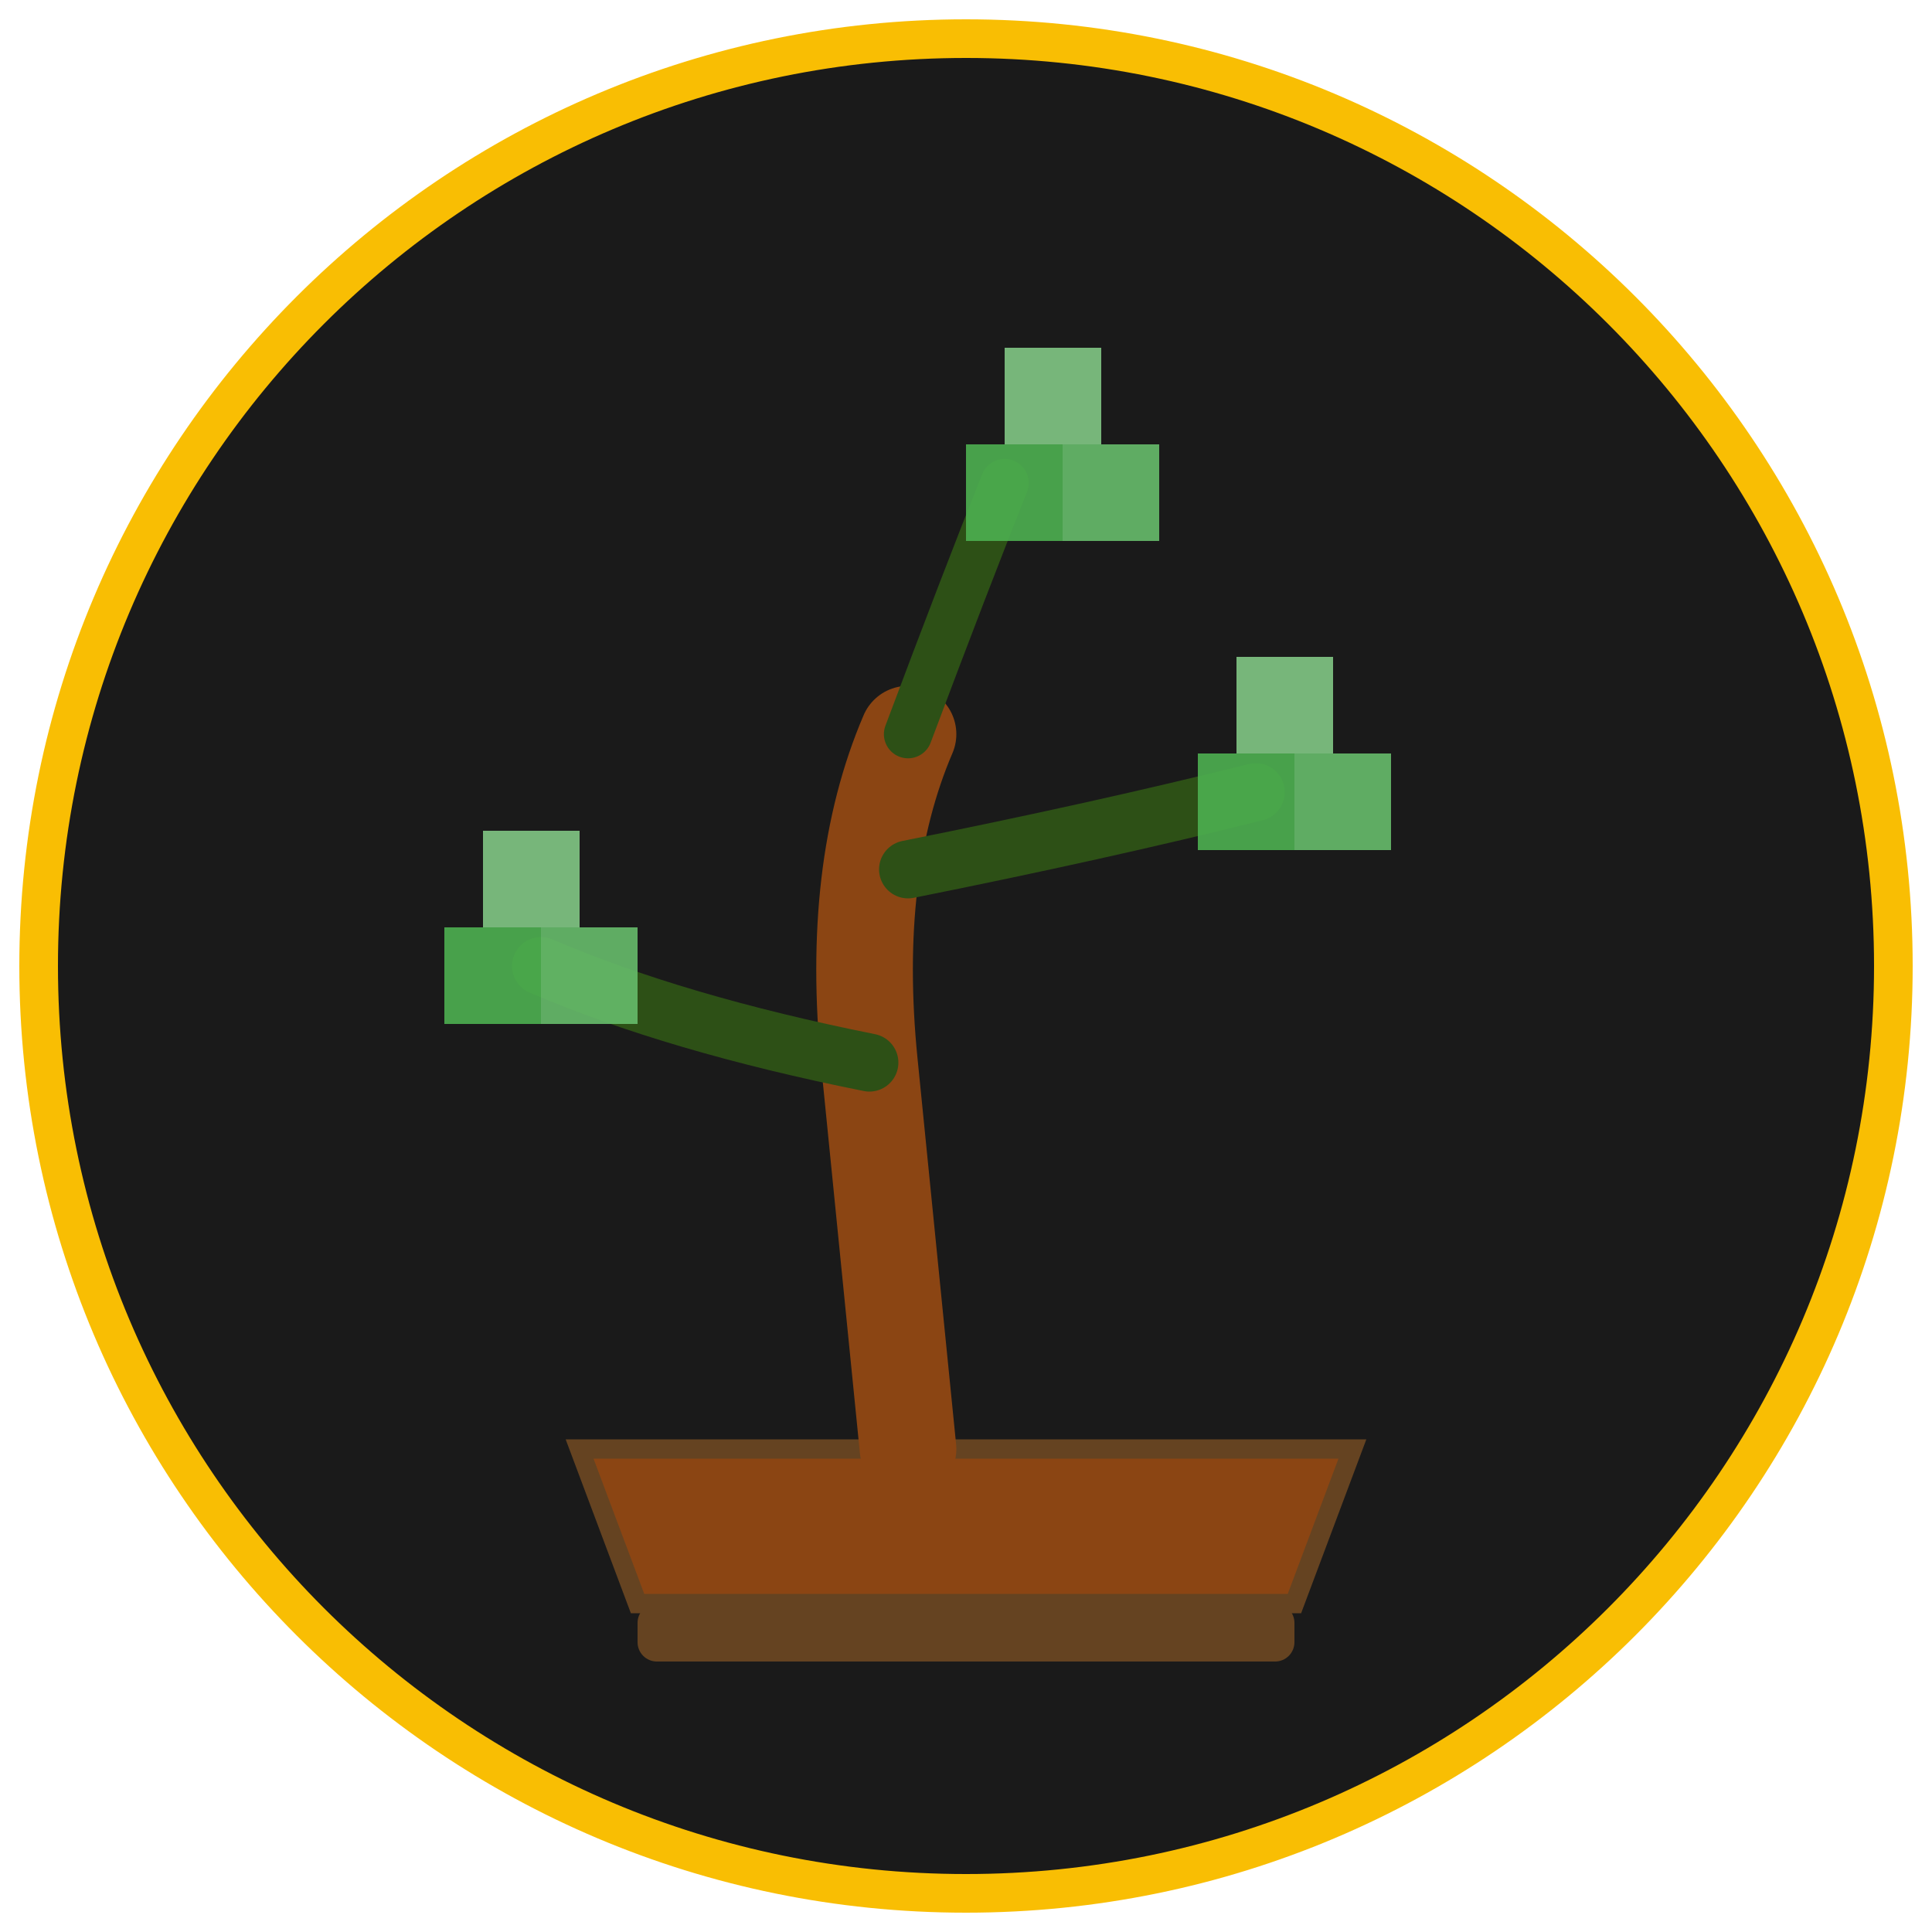
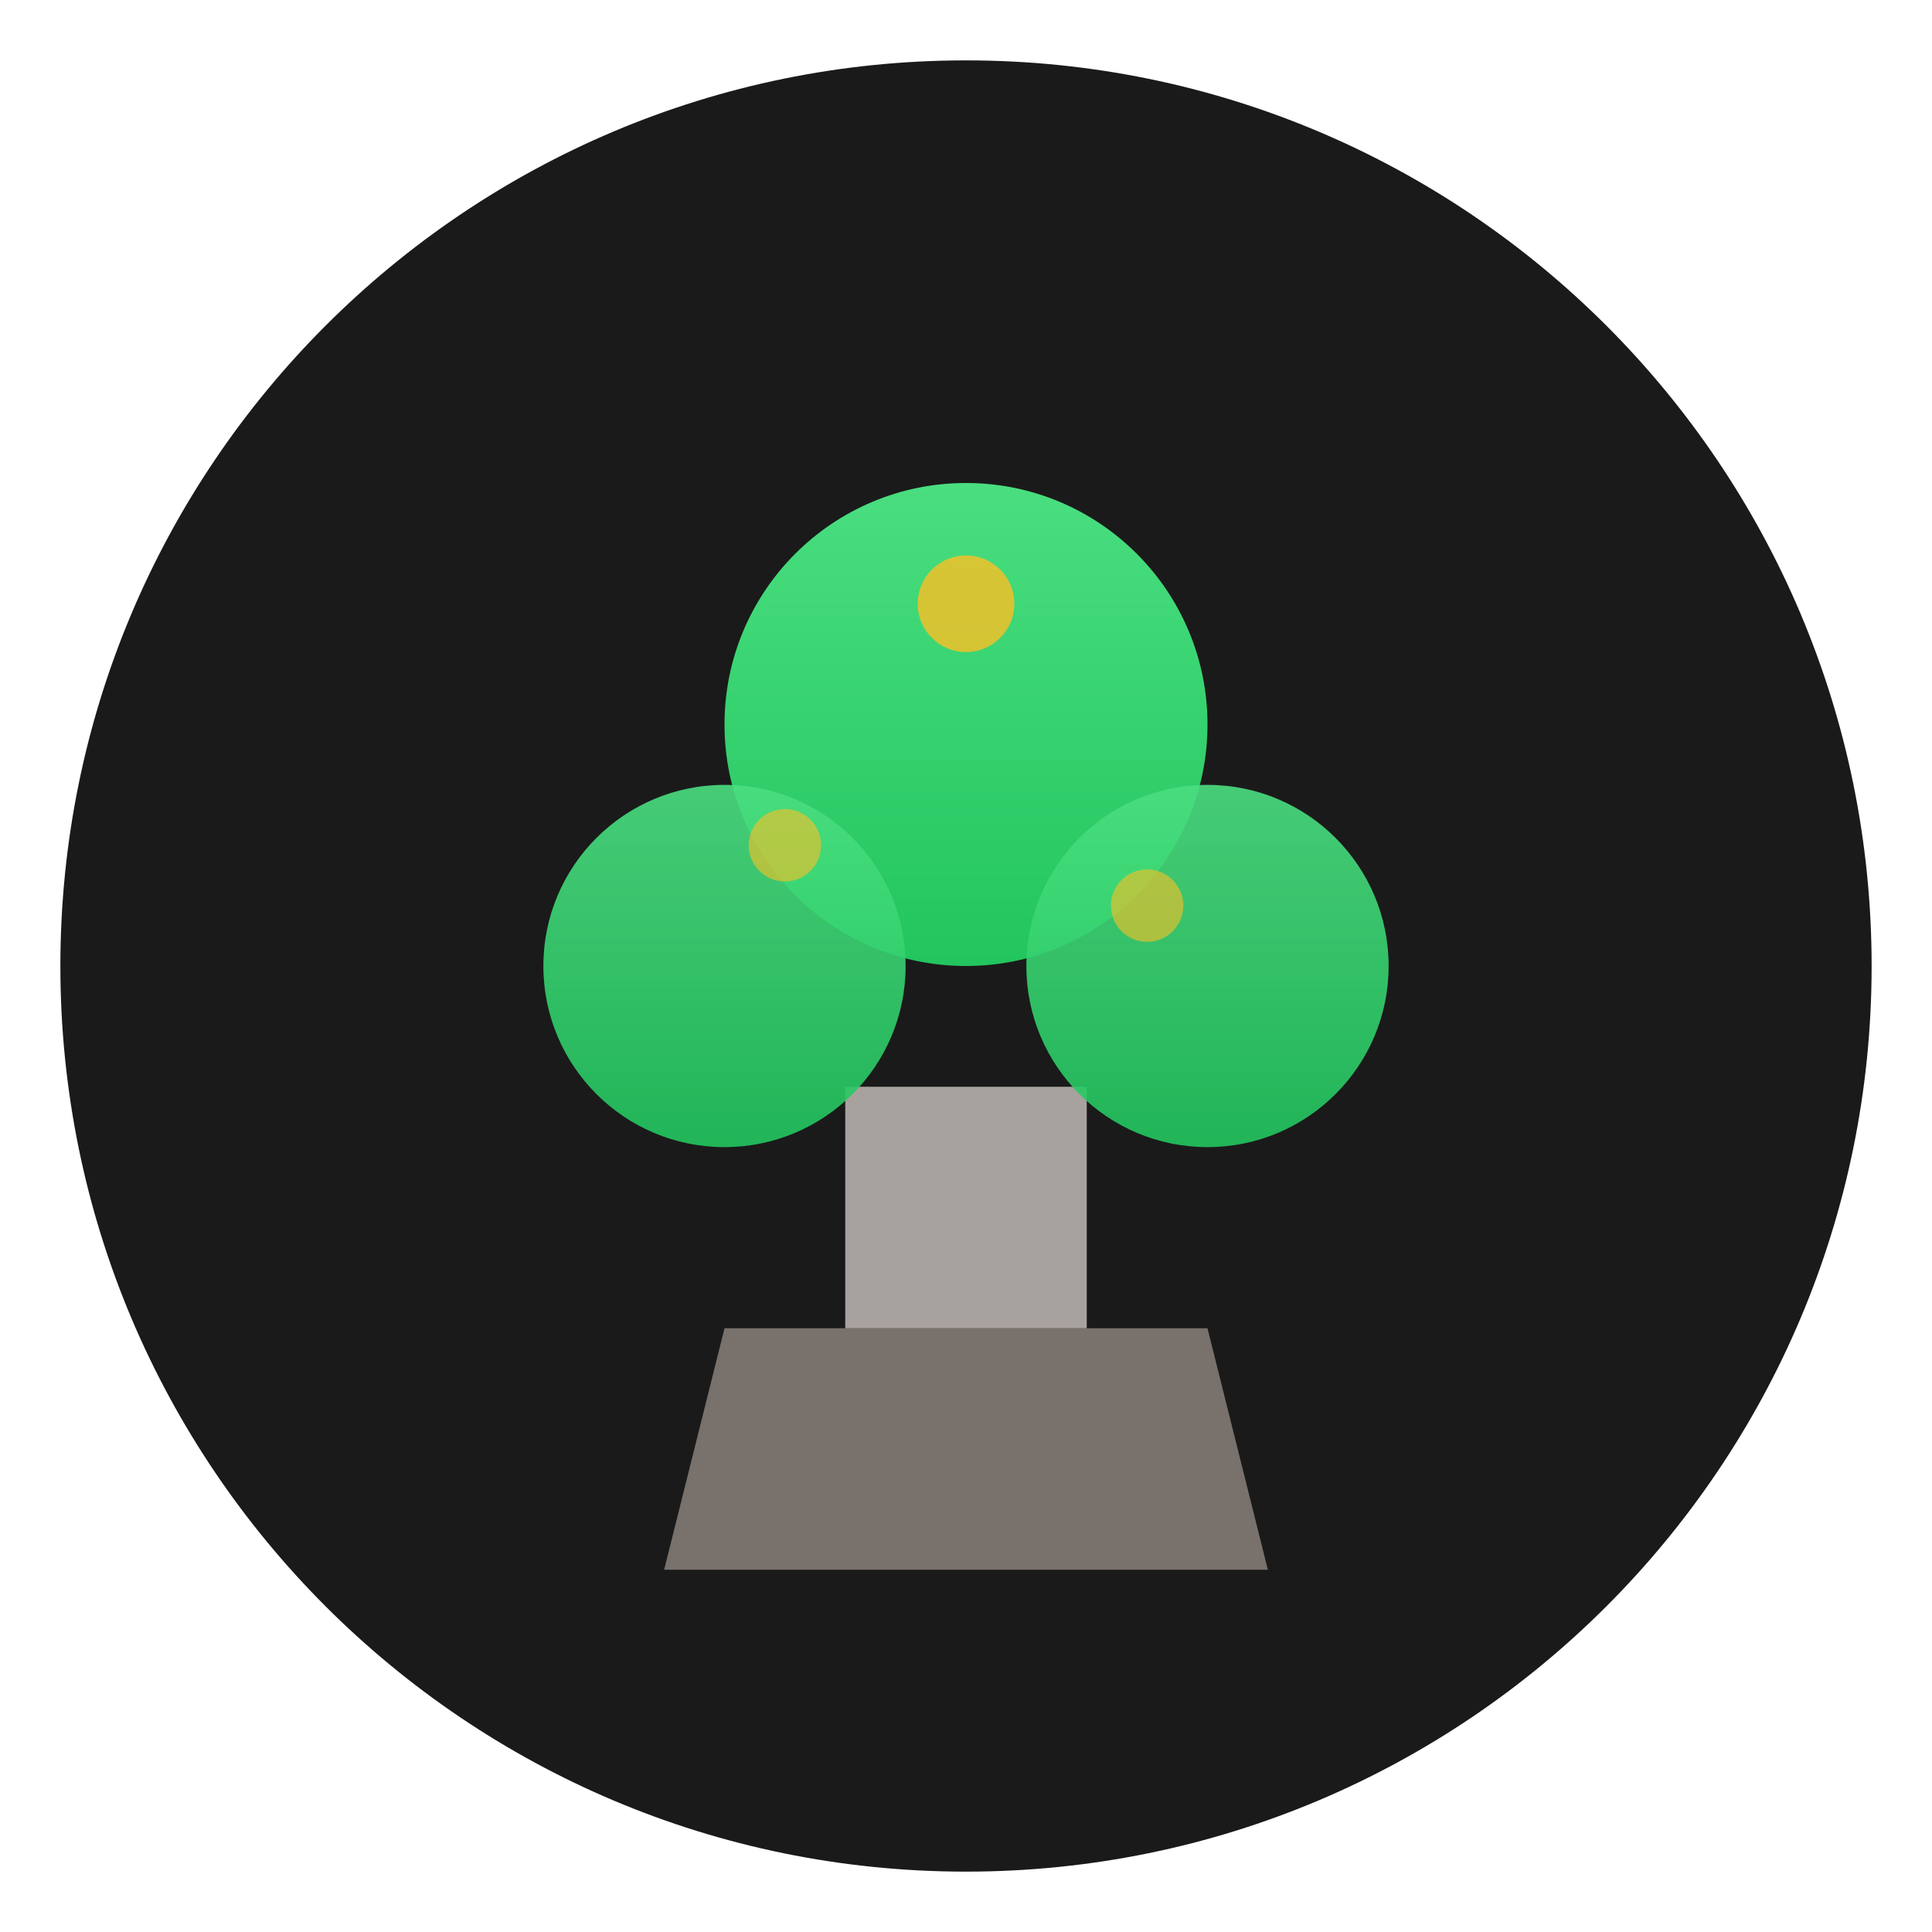
- <svg xmlns="http://www.w3.org/2000/svg" viewBox="0 0 100 100" width="100" height="100">
-   <circle cx="50" cy="50" r="48" fill="#1a1a1a" stroke="#f9be03" stroke-width="2" />
-   <path d="M 30 75 L 33 83 L 67 83 L 70 75 Z" fill="#8B4513" stroke="#654321" stroke-width="1" />
-   <rect x="33" y="83" width="34" height="3" rx="1" fill="#654321" />
-   <path d="M 47 75 Q 46 65, 45 55 Q 44 45, 47 38" fill="none" stroke="#8B4513" stroke-width="5" stroke-linecap="round" />
-   <path d="M 45 55 Q 35 53, 28 50" fill="none" stroke="#2d5016" stroke-width="3" stroke-linecap="round" />
-   <path d="M 47 45 Q 57 43, 65 41" fill="none" stroke="#2d5016" stroke-width="3" stroke-linecap="round" />
-   <path d="M 47 38 Q 50 30, 52 25" fill="none" stroke="#2d5016" stroke-width="2.5" stroke-linecap="round" />
-   <rect x="23" y="48" width="5" height="5" fill="#4CAF50" opacity="0.9" />
-   <rect x="28" y="48" width="5" height="5" fill="#66BB6A" opacity="0.9" />
-   <rect x="25" y="43" width="5" height="5" fill="#81C784" opacity="0.9" />
-   <rect x="62" y="39" width="5" height="5" fill="#4CAF50" opacity="0.9" />
-   <rect x="67" y="39" width="5" height="5" fill="#66BB6A" opacity="0.9" />
-   <rect x="64" y="34" width="5" height="5" fill="#81C784" opacity="0.9" />
-   <rect x="50" y="23" width="5" height="5" fill="#4CAF50" opacity="0.9" />
-   <rect x="55" y="23" width="5" height="5" fill="#66BB6A" opacity="0.9" />
-   <rect x="52" y="18" width="5" height="5" fill="#81C784" opacity="0.9" />
+ <svg xmlns="http://www.w3.org/2000/svg" viewBox="0 0 32 32">
+   <defs>
+     <linearGradient id="grad" x1="0%" y1="0%" x2="0%" y2="100%">
+       <stop offset="0%" style="stop-color:#4ade80;stop-opacity:1" />
+       <stop offset="100%" style="stop-color:#22c55e;stop-opacity:1" />
+     </linearGradient>
+   </defs>
+   <circle cx="16" cy="16" r="15" fill="#1a1a1a" />
+   <path d="M 11 26 L 21 26 L 20 22 L 12 22 Z" fill="#78716c" />
+   <rect x="14" y="18" width="4" height="4" fill="#a8a29e" />
+   <circle cx="16" cy="12" r="4" fill="url(#grad)" />
+   <circle cx="12" cy="16" r="3" fill="url(#grad)" opacity="0.9" />
+   <circle cx="20" cy="16" r="3" fill="url(#grad)" opacity="0.9" />
+   <circle cx="16" cy="10" r="0.8" fill="#fbbf24" opacity="0.8" />
+   <circle cx="13" cy="14" r="0.6" fill="#fbbf24" opacity="0.6" />
+   <circle cx="19" cy="15" r="0.6" fill="#fbbf24" opacity="0.6" />
</svg>
